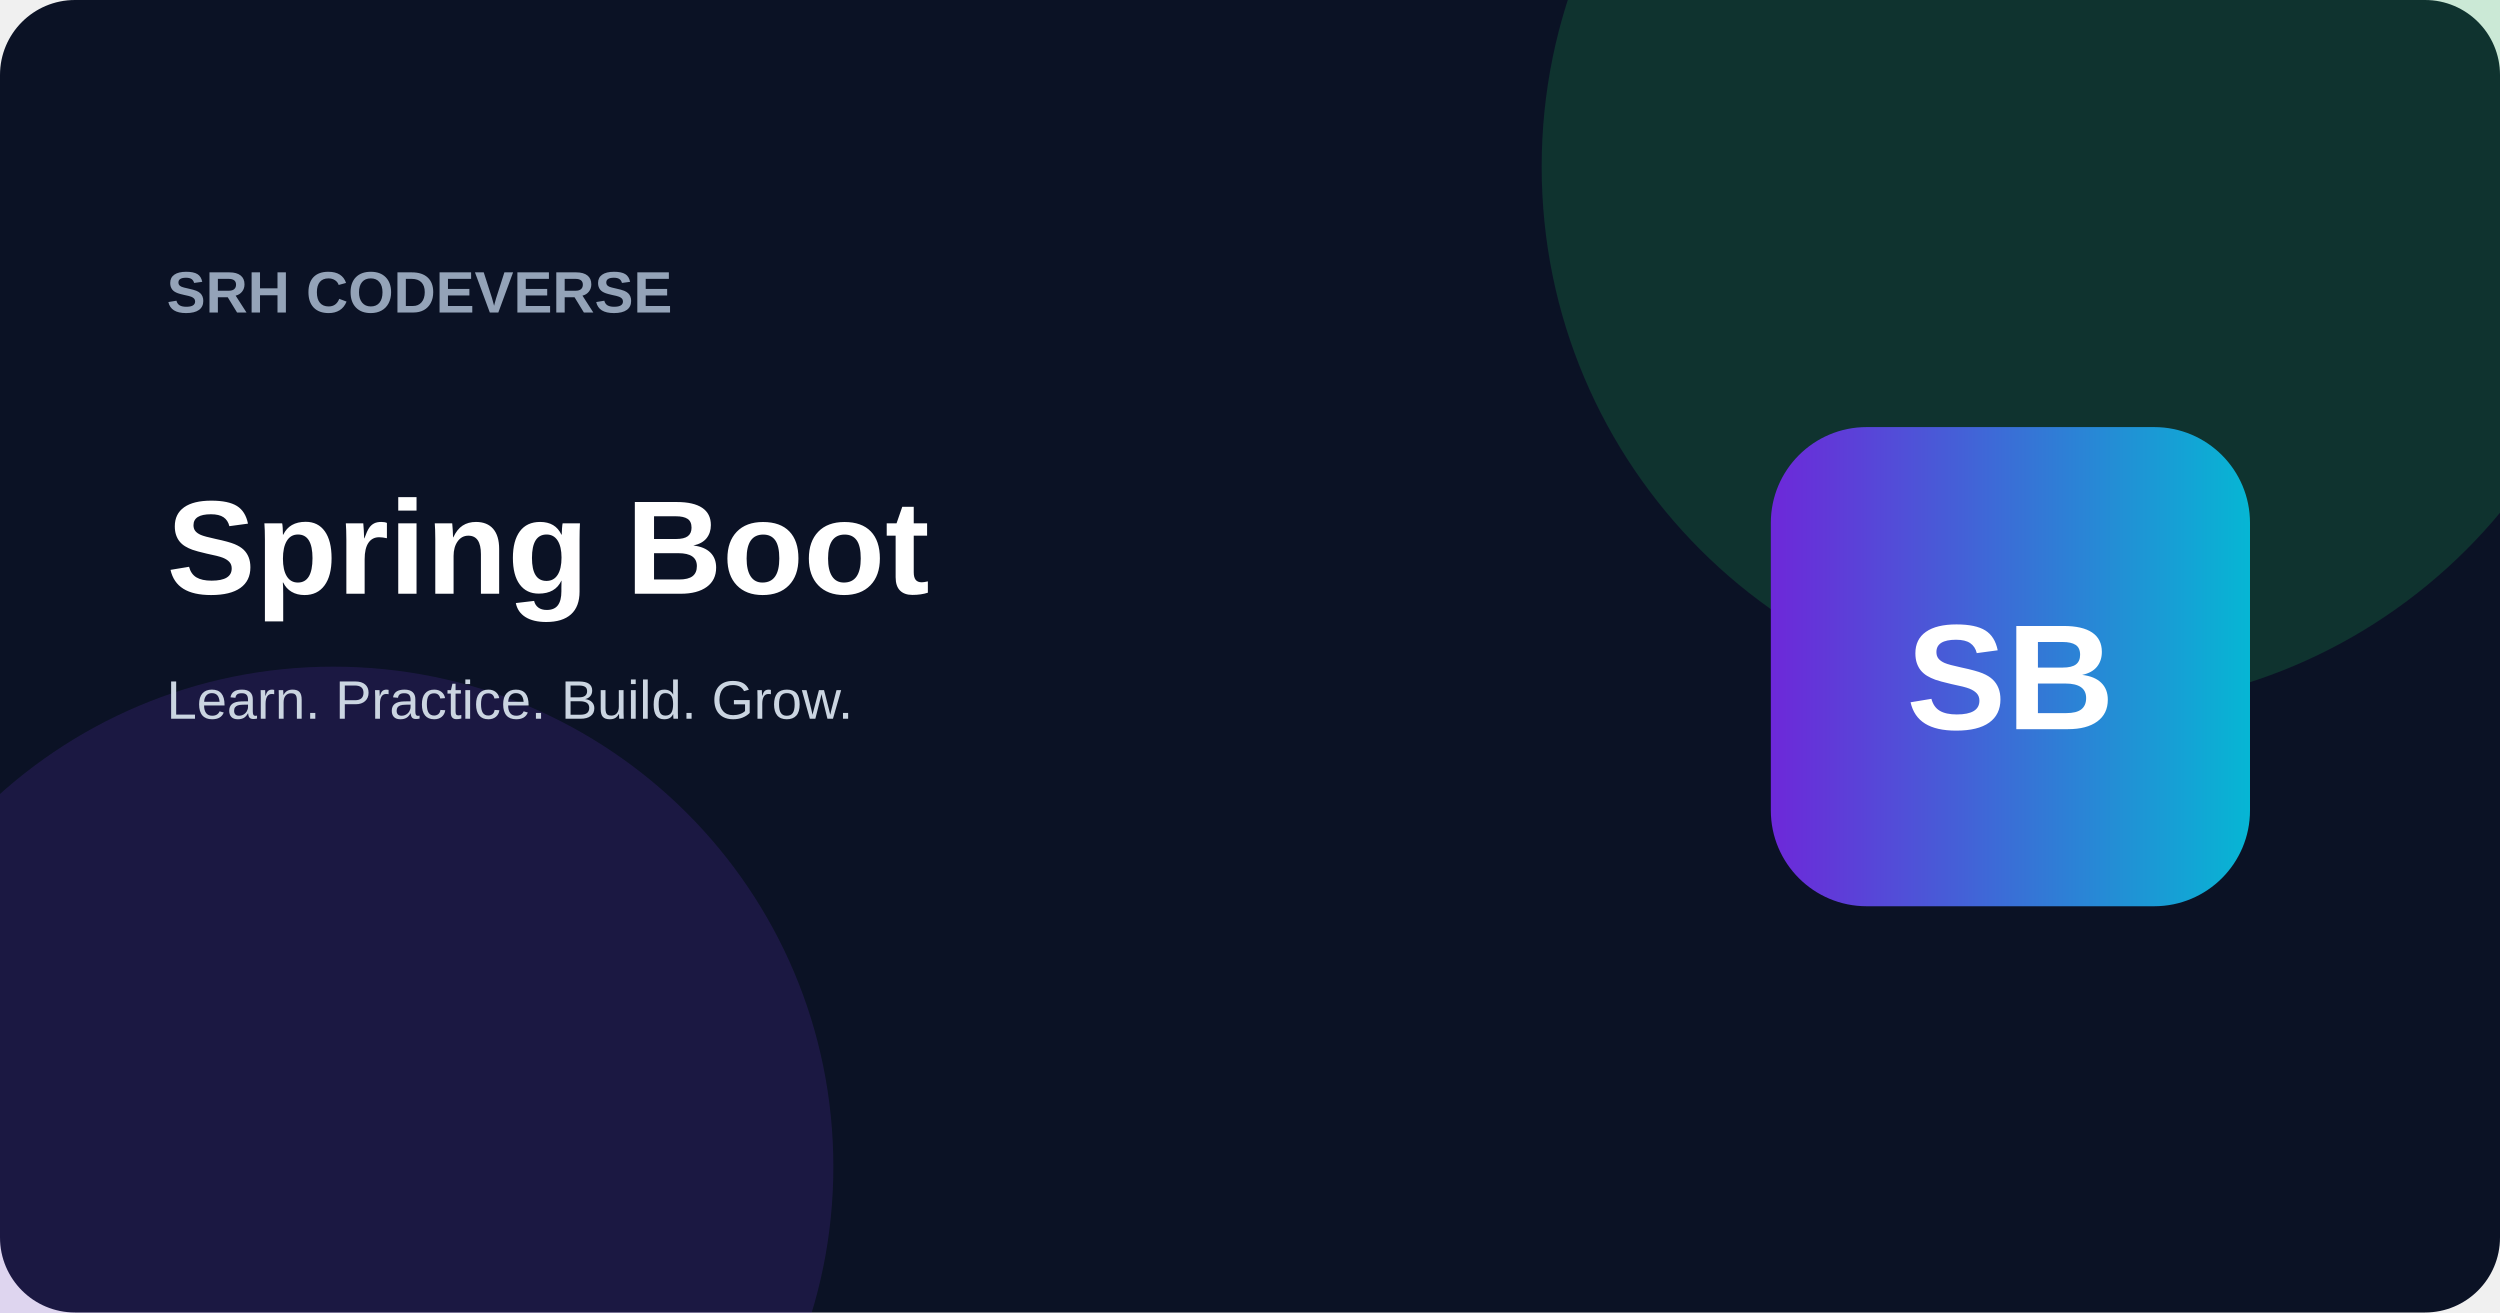
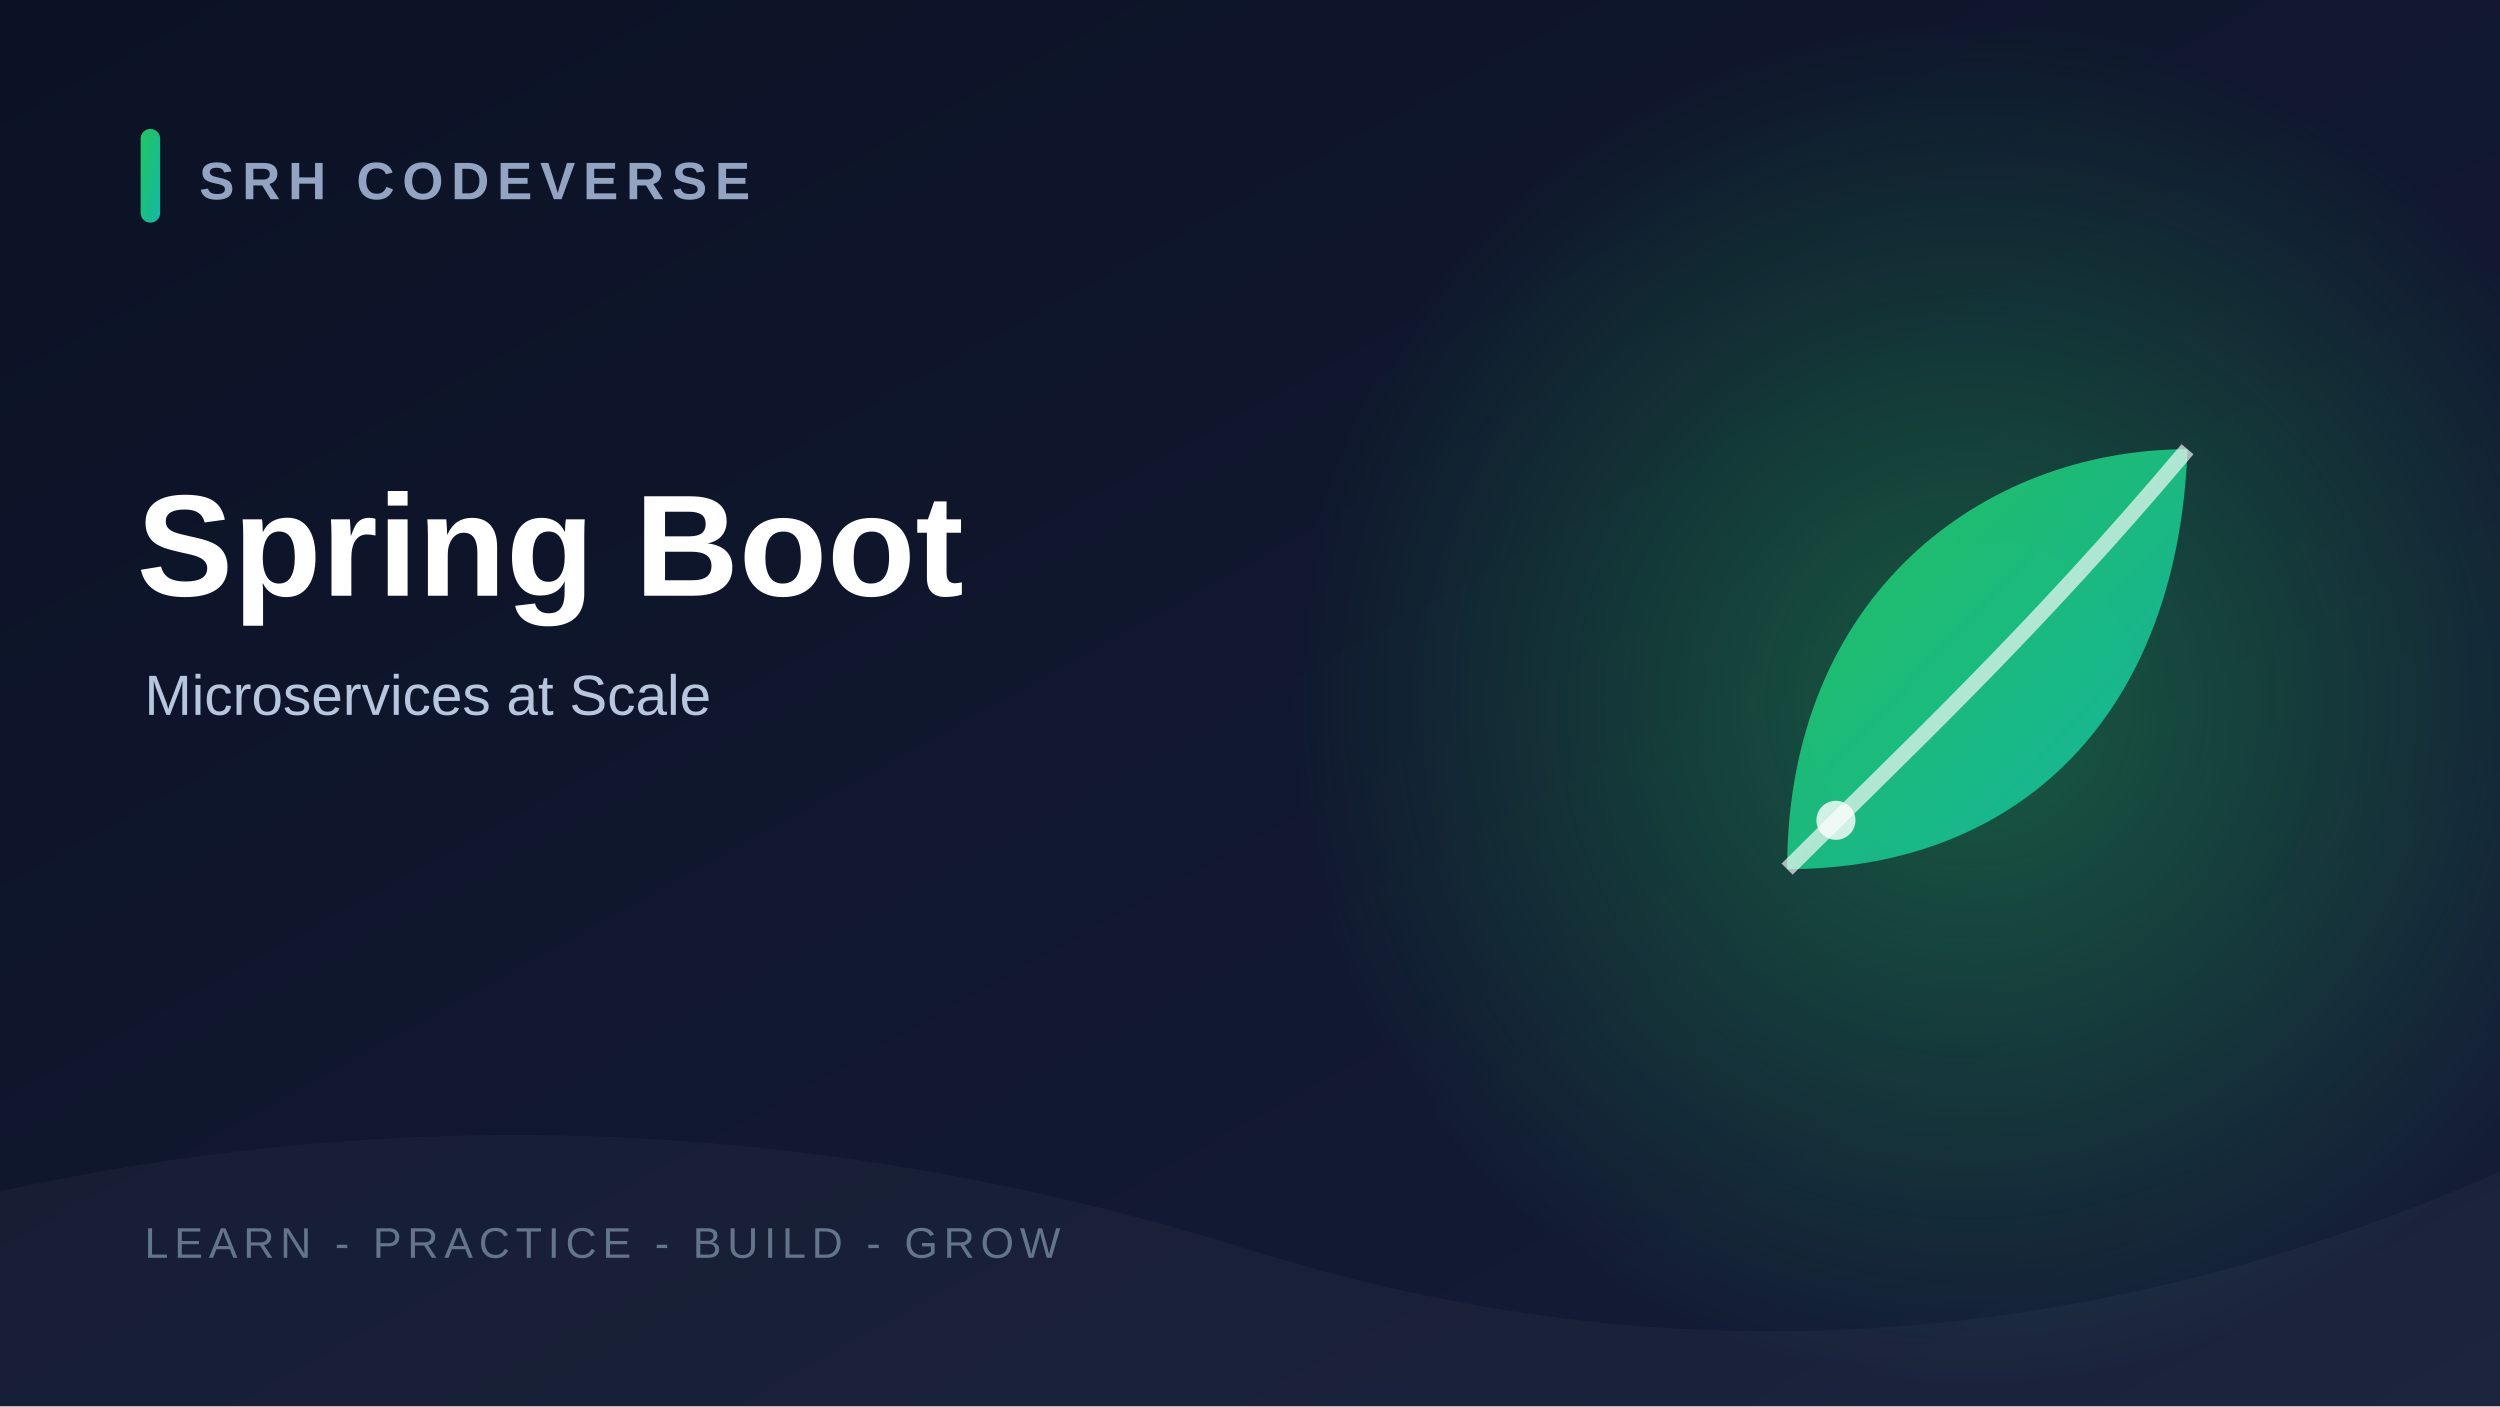
- <svg xmlns="http://www.w3.org/2000/svg" viewBox="0 0 1200 630">
+ <svg xmlns="http://www.w3.org/2000/svg" viewBox="0 0 1280 720" role="img" aria-label="Spring Boot course thumbnail">
  <defs>
-     <linearGradient id="g" x1="0" x2="1">
-       <stop stop-color="#6d28d9" />
-       <stop offset="1" stop-color="#06b6d4" />
+     <linearGradient id="bg" x1="0" y1="0" x2="1" y2="1">
+       <stop offset="0" stop-color="#0b1225" />
+       <stop offset="1" stop-color="#151d38" />
    </linearGradient>
+     <linearGradient id="accent" x1="0" y1="0" x2="1" y2="1">
+       <stop offset="0" stop-color="#22c55e" />
+       <stop offset="1" stop-color="#14b8a6" />
+     </linearGradient>
+     <radialGradient id="glow" cx="50%" cy="50%" r="50%">
+       <stop offset="0" stop-color="#22c55e" stop-opacity=".38" />
+       <stop offset="1" stop-color="#22c55e" stop-opacity="0" />
+     </radialGradient>
  </defs>
-   <rect width="1200" height="630" rx="36" fill="#0b1225" />
-   <circle cx="1000" cy="80" r="260" fill="#22c55e" opacity=".18" />
-   <circle cx="160" cy="560" r="240" fill="#7c3aed" opacity=".15" />
-   <text x="80" y="150" fill="#94a3b8" font-family="Arial" font-size="28" font-weight="700">SRH CODEVERSE</text>
-   <text x="80" y="285" fill="white" font-family="Arial" font-size="64" font-weight="900">Spring Boot</text>
-   <text x="80" y="345" fill="#cbd5e1" font-family="Arial" font-size="26">Learn. Practice. Build. Grow.</text>
-   <rect x="850" y="205" width="230" height="230" rx="46" fill="url(#g)" />
-   <text x="965" y="350" text-anchor="middle" fill="white" font-family="Arial" font-size="72" font-weight="900">SB</text>
+   <rect width="1280" height="720" fill="url(#bg)" />
+   <circle cx="1010" cy="360" r="350" fill="url(#glow)" />
+   <path d="M0 610 Q320 540 640 640 T1280 600 V720 H0 Z" fill="#ffffff" opacity=".035" />
+   <rect x="72" y="66" width="10" height="48" rx="5" fill="url(#accent)" />
+   <text x="102" y="102" fill="#93a4c2" font-family="Arial, Helvetica, sans-serif" font-size="27" font-weight="700" letter-spacing="4">SRH CODEVERSE</text>
+   <text x="70" y="305" fill="#ffffff" font-family="Arial, Helvetica, sans-serif" font-size="74" font-weight="800">Spring Boot</text>
+   <text x="74" y="366" fill="#b8c6dd" font-family="Arial, Helvetica, sans-serif" font-size="29">Microservices at Scale</text>
+   <text x="74" y="644" fill="#64748b" font-family="Arial, Helvetica, sans-serif" font-size="22" letter-spacing="3">LEARN - PRACTICE - BUILD - GROW</text>
+   <g transform="translate(845 175)">
+     <path d="M70 270 C70 130 170 55 275 55 C270 190 190 270 70 270 Z" fill="url(#accent)" opacity=".95" />
+     <path d="M70 270 C130 210 195 150 275 55" stroke="#fff" stroke-width="8" fill="none" opacity=".65" />
+     <circle cx="95" cy="245" r="10" fill="#fff" opacity=".8" />
+   </g>
</svg>
